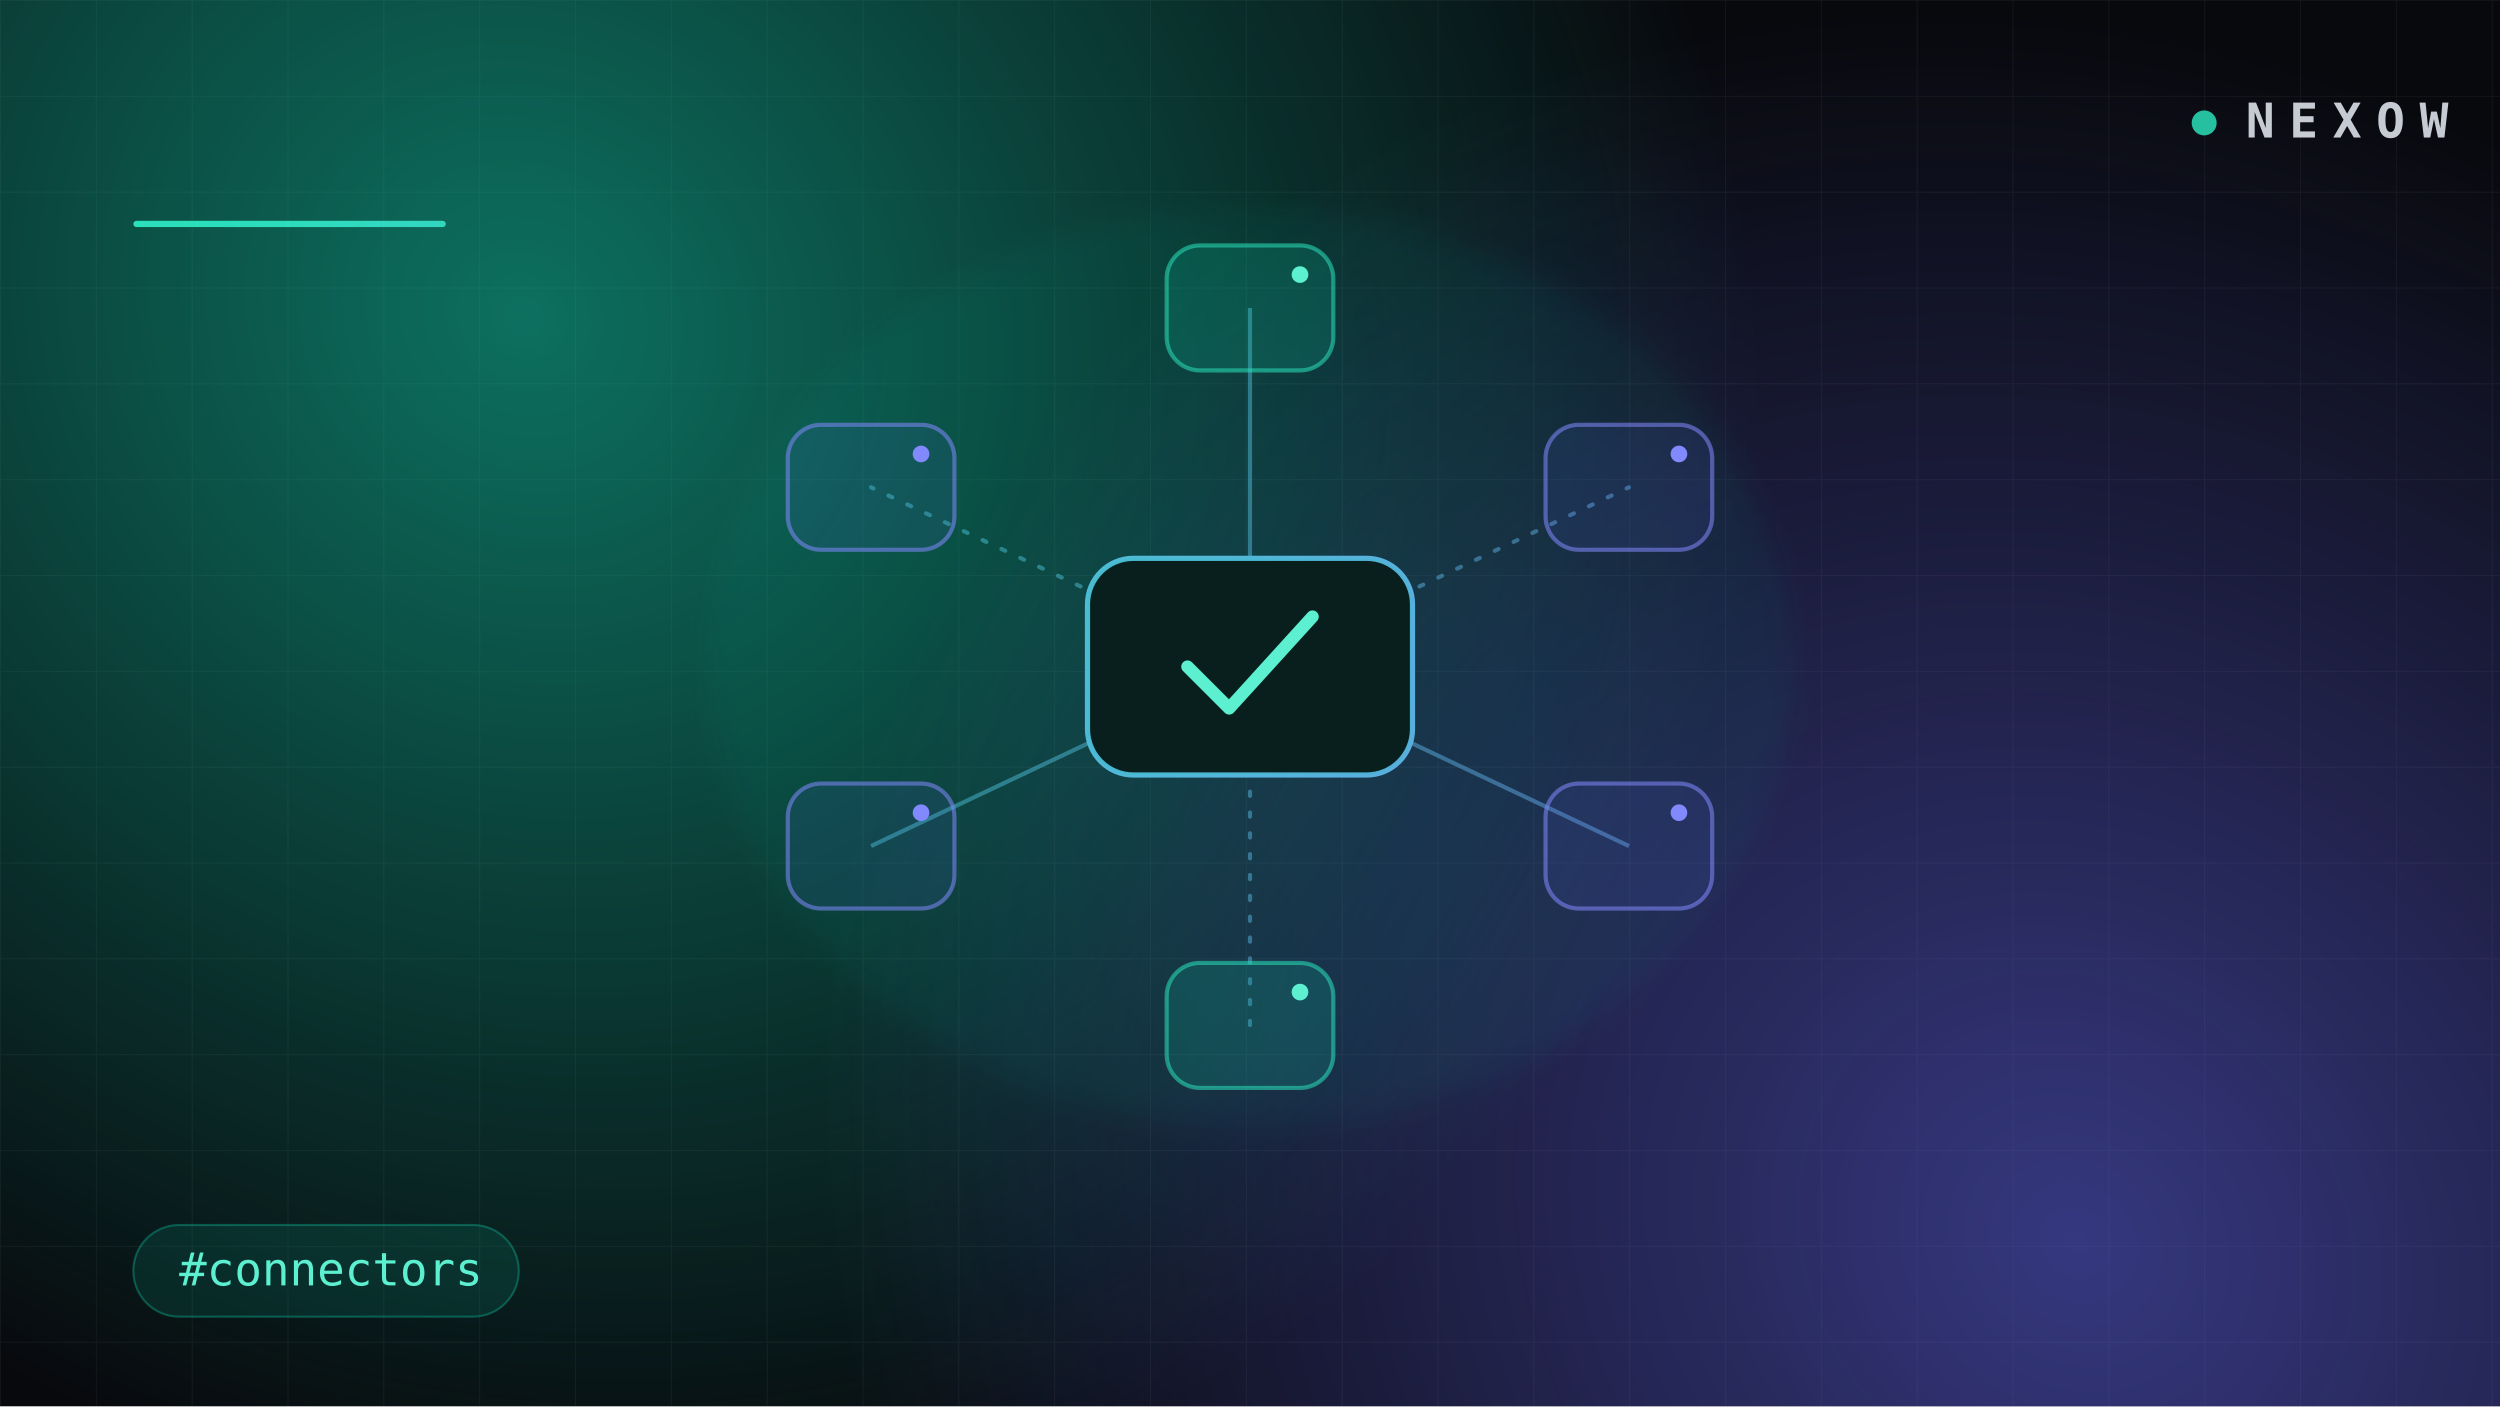
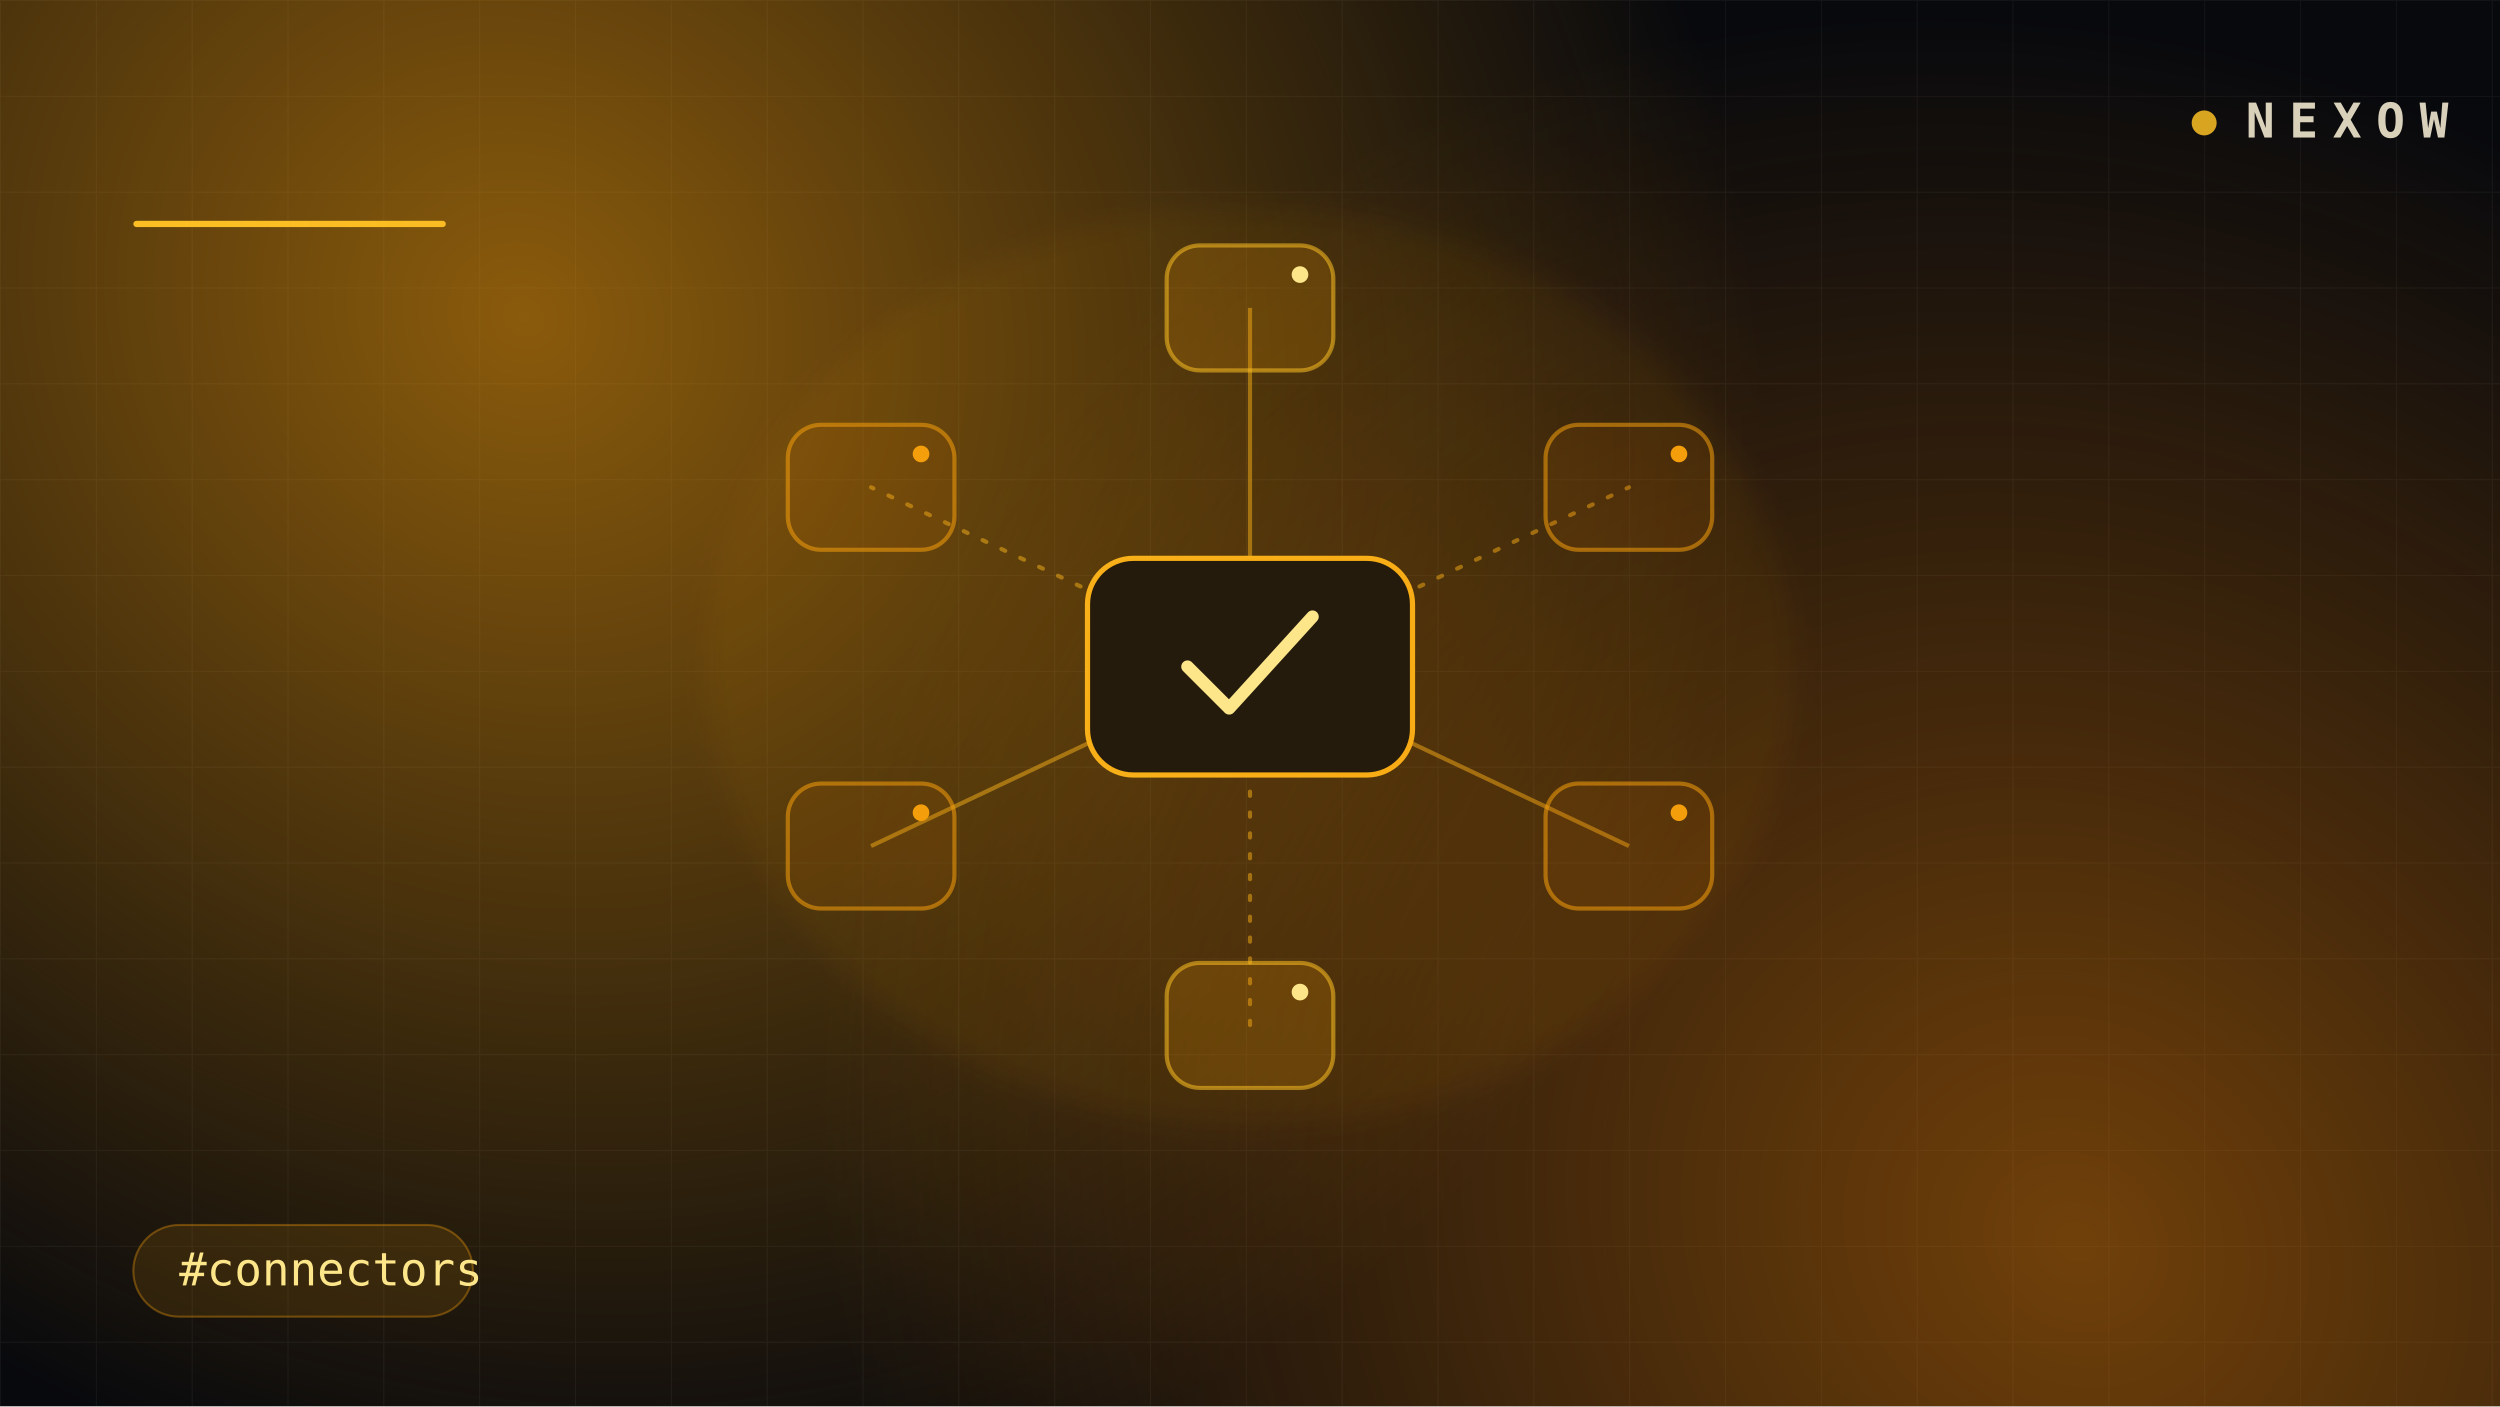
<svg xmlns="http://www.w3.org/2000/svg" width="1200" height="675" viewBox="0 0 1200 675" fill="none" role="img" aria-label="Nexow connector network illustration">
  <defs>
    <radialGradient id="glowA" cx="0" cy="0" r="1" gradientUnits="userSpaceOnUse" gradientTransform="translate(250 150) rotate(40) scale(620 560)">
-       <stop stop-color="#10c5a3" stop-opacity="0.55" />
-       <stop offset="1" stop-color="#10c5a3" stop-opacity="0" />
+       <stop stop-color="#f59e0b" stop-opacity="0.55" />
+       <stop offset="1" stop-color="#f59e0b" stop-opacity="0" />
    </radialGradient>
    <radialGradient id="glowB" cx="0" cy="0" r="1" gradientUnits="userSpaceOnUse" gradientTransform="translate(1000 600) rotate(-140) scale(640 560)">
-       <stop stop-color="#6366f1" stop-opacity="0.5" />
-       <stop offset="1" stop-color="#6366f1" stop-opacity="0" />
+       <stop stop-color="#d97706" stop-opacity="0.5" />
+       <stop offset="1" stop-color="#d97706" stop-opacity="0" />
    </radialGradient>
    <linearGradient id="edge" x1="80" y1="140" x2="1120" y2="560" gradientUnits="userSpaceOnUse">
-       <stop stop-color="#2adfba" />
-       <stop offset="1" stop-color="#8189fc" />
+       <stop stop-color="#fbbf24" />
+       <stop offset="1" stop-color="#f59e0b" />
    </linearGradient>
    <pattern id="grid" width="46" height="46" patternUnits="userSpaceOnUse">
      <path d="M46 0H0V46" fill="none" stroke="#ffffff" stroke-opacity="0.045" stroke-width="1" />
    </pattern>
    <filter id="soft" x="-30%" y="-30%" width="160%" height="160%">
      <feGaussianBlur stdDeviation="7" />
    </filter>
  </defs>
  <rect width="1200" height="675" fill="#08090d" />
  <rect width="1200" height="675" fill="url(#grid)" />
  <rect width="1200" height="675" fill="url(#glowA)" />
  <rect width="1200" height="675" fill="url(#glowB)" />
  <g opacity="0.85">
-     <circle cx="1058" cy="59" r="6" fill="#2adfba" />
-     <text x="1078" y="66" font-family="'JetBrains Mono', ui-monospace, SFMono-Regular, monospace" font-size="23" font-weight="700" letter-spacing="7" fill="#e8ecf5">NEXOW</text>
+     <circle cx="1058" cy="59" r="6" fill="#fbbf24" />
+     <text x="1078" y="66" font-family="'JetBrains Mono', ui-monospace, SFMono-Regular, monospace" font-size="23" font-weight="700" letter-spacing="7" fill="#fdf3d8">NEXOW</text>
  </g>
  <g transform="translate(64 588)">
-     <rect x="0" y="0" width="185" height="44" rx="22" fill="#10c5a3" fill-opacity="0.12" stroke="#10c5a3" stroke-opacity="0.35" />
-     <text x="22" y="29" font-family="'JetBrains Mono', ui-monospace, SFMono-Regular, monospace" font-size="22" fill="#5cf0d0">#connectors</text>
+     <rect x="0" y="0" width="163" height="44" rx="22" fill="#f59e0b" fill-opacity="0.12" stroke="#f59e0b" stroke-opacity="0.35" />
+     <text x="22" y="29" font-family="'JetBrains Mono', ui-monospace, SFMono-Regular, monospace" font-size="22" fill="#fde68a">#connectors</text>
  </g>
  <rect x="64" y="106" width="150" height="3" rx="1.5" fill="url(#edge)" />
  <g>
-     <ellipse cx="600" cy="320" rx="260" ry="220" fill="#10c5a3" fill-opacity="0.06" filter="url(#soft)" />
+     <ellipse cx="600" cy="320" rx="260" ry="220" fill="#f59e0b" fill-opacity="0.06" filter="url(#soft)" />
    <line x1="600" y1="320" x2="600.0" y2="147.8" stroke="url(#edge)" stroke-opacity="0.5" stroke-width="2" />
    <line x1="600" y1="320" x2="781.9" y2="233.9" stroke="url(#edge)" stroke-opacity="0.5" stroke-width="2" stroke-dasharray="2 8" stroke-linecap="round" />
    <line x1="600" y1="320" x2="781.9" y2="406.1" stroke="url(#edge)" stroke-opacity="0.5" stroke-width="2" />
    <line x1="600" y1="320" x2="600.0" y2="492.2" stroke="url(#edge)" stroke-opacity="0.5" stroke-width="2" stroke-dasharray="2 8" stroke-linecap="round" />
    <line x1="600" y1="320" x2="418.1" y2="406.1" stroke="url(#edge)" stroke-opacity="0.5" stroke-width="2" />
    <line x1="600" y1="320" x2="418.1" y2="233.9" stroke="url(#edge)" stroke-opacity="0.5" stroke-width="2" stroke-dasharray="2 8" stroke-linecap="round" />
-     <rect x="560" y="117.8" width="80" height="60" rx="16" fill="#10c5a3" fill-opacity="0.18" stroke="#2adfba" stroke-opacity="0.55" stroke-width="2" />
-     <rect x="741.865" y="203.9" width="80" height="60" rx="16" fill="#6366f1" fill-opacity="0.1" stroke="#8189fc" stroke-opacity="0.55" stroke-width="2" />
-     <rect x="741.865" y="376.1" width="80" height="60" rx="16" fill="#6366f1" fill-opacity="0.1" stroke="#8189fc" stroke-opacity="0.55" stroke-width="2" />
-     <rect x="560" y="462.2" width="80" height="60" rx="16" fill="#10c5a3" fill-opacity="0.18" stroke="#2adfba" stroke-opacity="0.55" stroke-width="2" />
-     <rect x="378.135" y="376.1" width="80" height="60" rx="16" fill="#6366f1" fill-opacity="0.1" stroke="#8189fc" stroke-opacity="0.55" stroke-width="2" />
-     <rect x="378.135" y="203.9" width="80" height="60" rx="16" fill="#6366f1" fill-opacity="0.1" stroke="#8189fc" stroke-opacity="0.55" stroke-width="2" />
-     <circle cx="624.0" cy="131.8" r="4" fill="#5cf0d0" />
-     <circle cx="805.9" cy="217.9" r="4" fill="#8189fc" />
-     <circle cx="805.9" cy="390.1" r="4" fill="#8189fc" />
-     <circle cx="624.0" cy="476.2" r="4" fill="#5cf0d0" />
-     <circle cx="442.1" cy="390.1" r="4" fill="#8189fc" />
-     <circle cx="442.1" cy="217.9" r="4" fill="#8189fc" />
+     <rect x="560" y="117.8" width="80" height="60" rx="16" fill="#f59e0b" fill-opacity="0.18" stroke="#fbbf24" stroke-opacity="0.55" stroke-width="2" />
+     <rect x="741.865" y="203.9" width="80" height="60" rx="16" fill="#d97706" fill-opacity="0.1" stroke="#f59e0b" stroke-opacity="0.55" stroke-width="2" />
+     <rect x="741.865" y="376.1" width="80" height="60" rx="16" fill="#d97706" fill-opacity="0.1" stroke="#f59e0b" stroke-opacity="0.55" stroke-width="2" />
+     <rect x="560" y="462.2" width="80" height="60" rx="16" fill="#f59e0b" fill-opacity="0.18" stroke="#fbbf24" stroke-opacity="0.55" stroke-width="2" />
+     <rect x="378.135" y="376.1" width="80" height="60" rx="16" fill="#d97706" fill-opacity="0.1" stroke="#f59e0b" stroke-opacity="0.55" stroke-width="2" />
+     <rect x="378.135" y="203.9" width="80" height="60" rx="16" fill="#d97706" fill-opacity="0.1" stroke="#f59e0b" stroke-opacity="0.55" stroke-width="2" />
+     <circle cx="624.0" cy="131.8" r="4" fill="#fde68a" />
+     <circle cx="805.9" cy="217.9" r="4" fill="#f59e0b" />
+     <circle cx="805.9" cy="390.1" r="4" fill="#f59e0b" />
+     <circle cx="624.0" cy="476.2" r="4" fill="#fde68a" />
+     <circle cx="442.1" cy="390.1" r="4" fill="#f59e0b" />
+     <circle cx="442.1" cy="217.9" r="4" fill="#f59e0b" />
    <rect x="522" y="268" width="156" height="104" rx="22" fill="#08090d" stroke="url(#edge)" stroke-width="2.5" />
-     <rect x="522" y="268" width="156" height="104" rx="22" fill="#10c5a3" fill-opacity="0.12" />
-     <path d="M570 320 l20 20 l40 -44" fill="none" stroke="#5cf0d0" stroke-width="6" stroke-linecap="round" stroke-linejoin="round" />
+     <rect x="522" y="268" width="156" height="104" rx="22" fill="#f59e0b" fill-opacity="0.12" />
+     <path d="M570 320 l20 20 l40 -44" fill="none" stroke="#fde68a" stroke-width="6" stroke-linecap="round" stroke-linejoin="round" />
  </g>
</svg>
